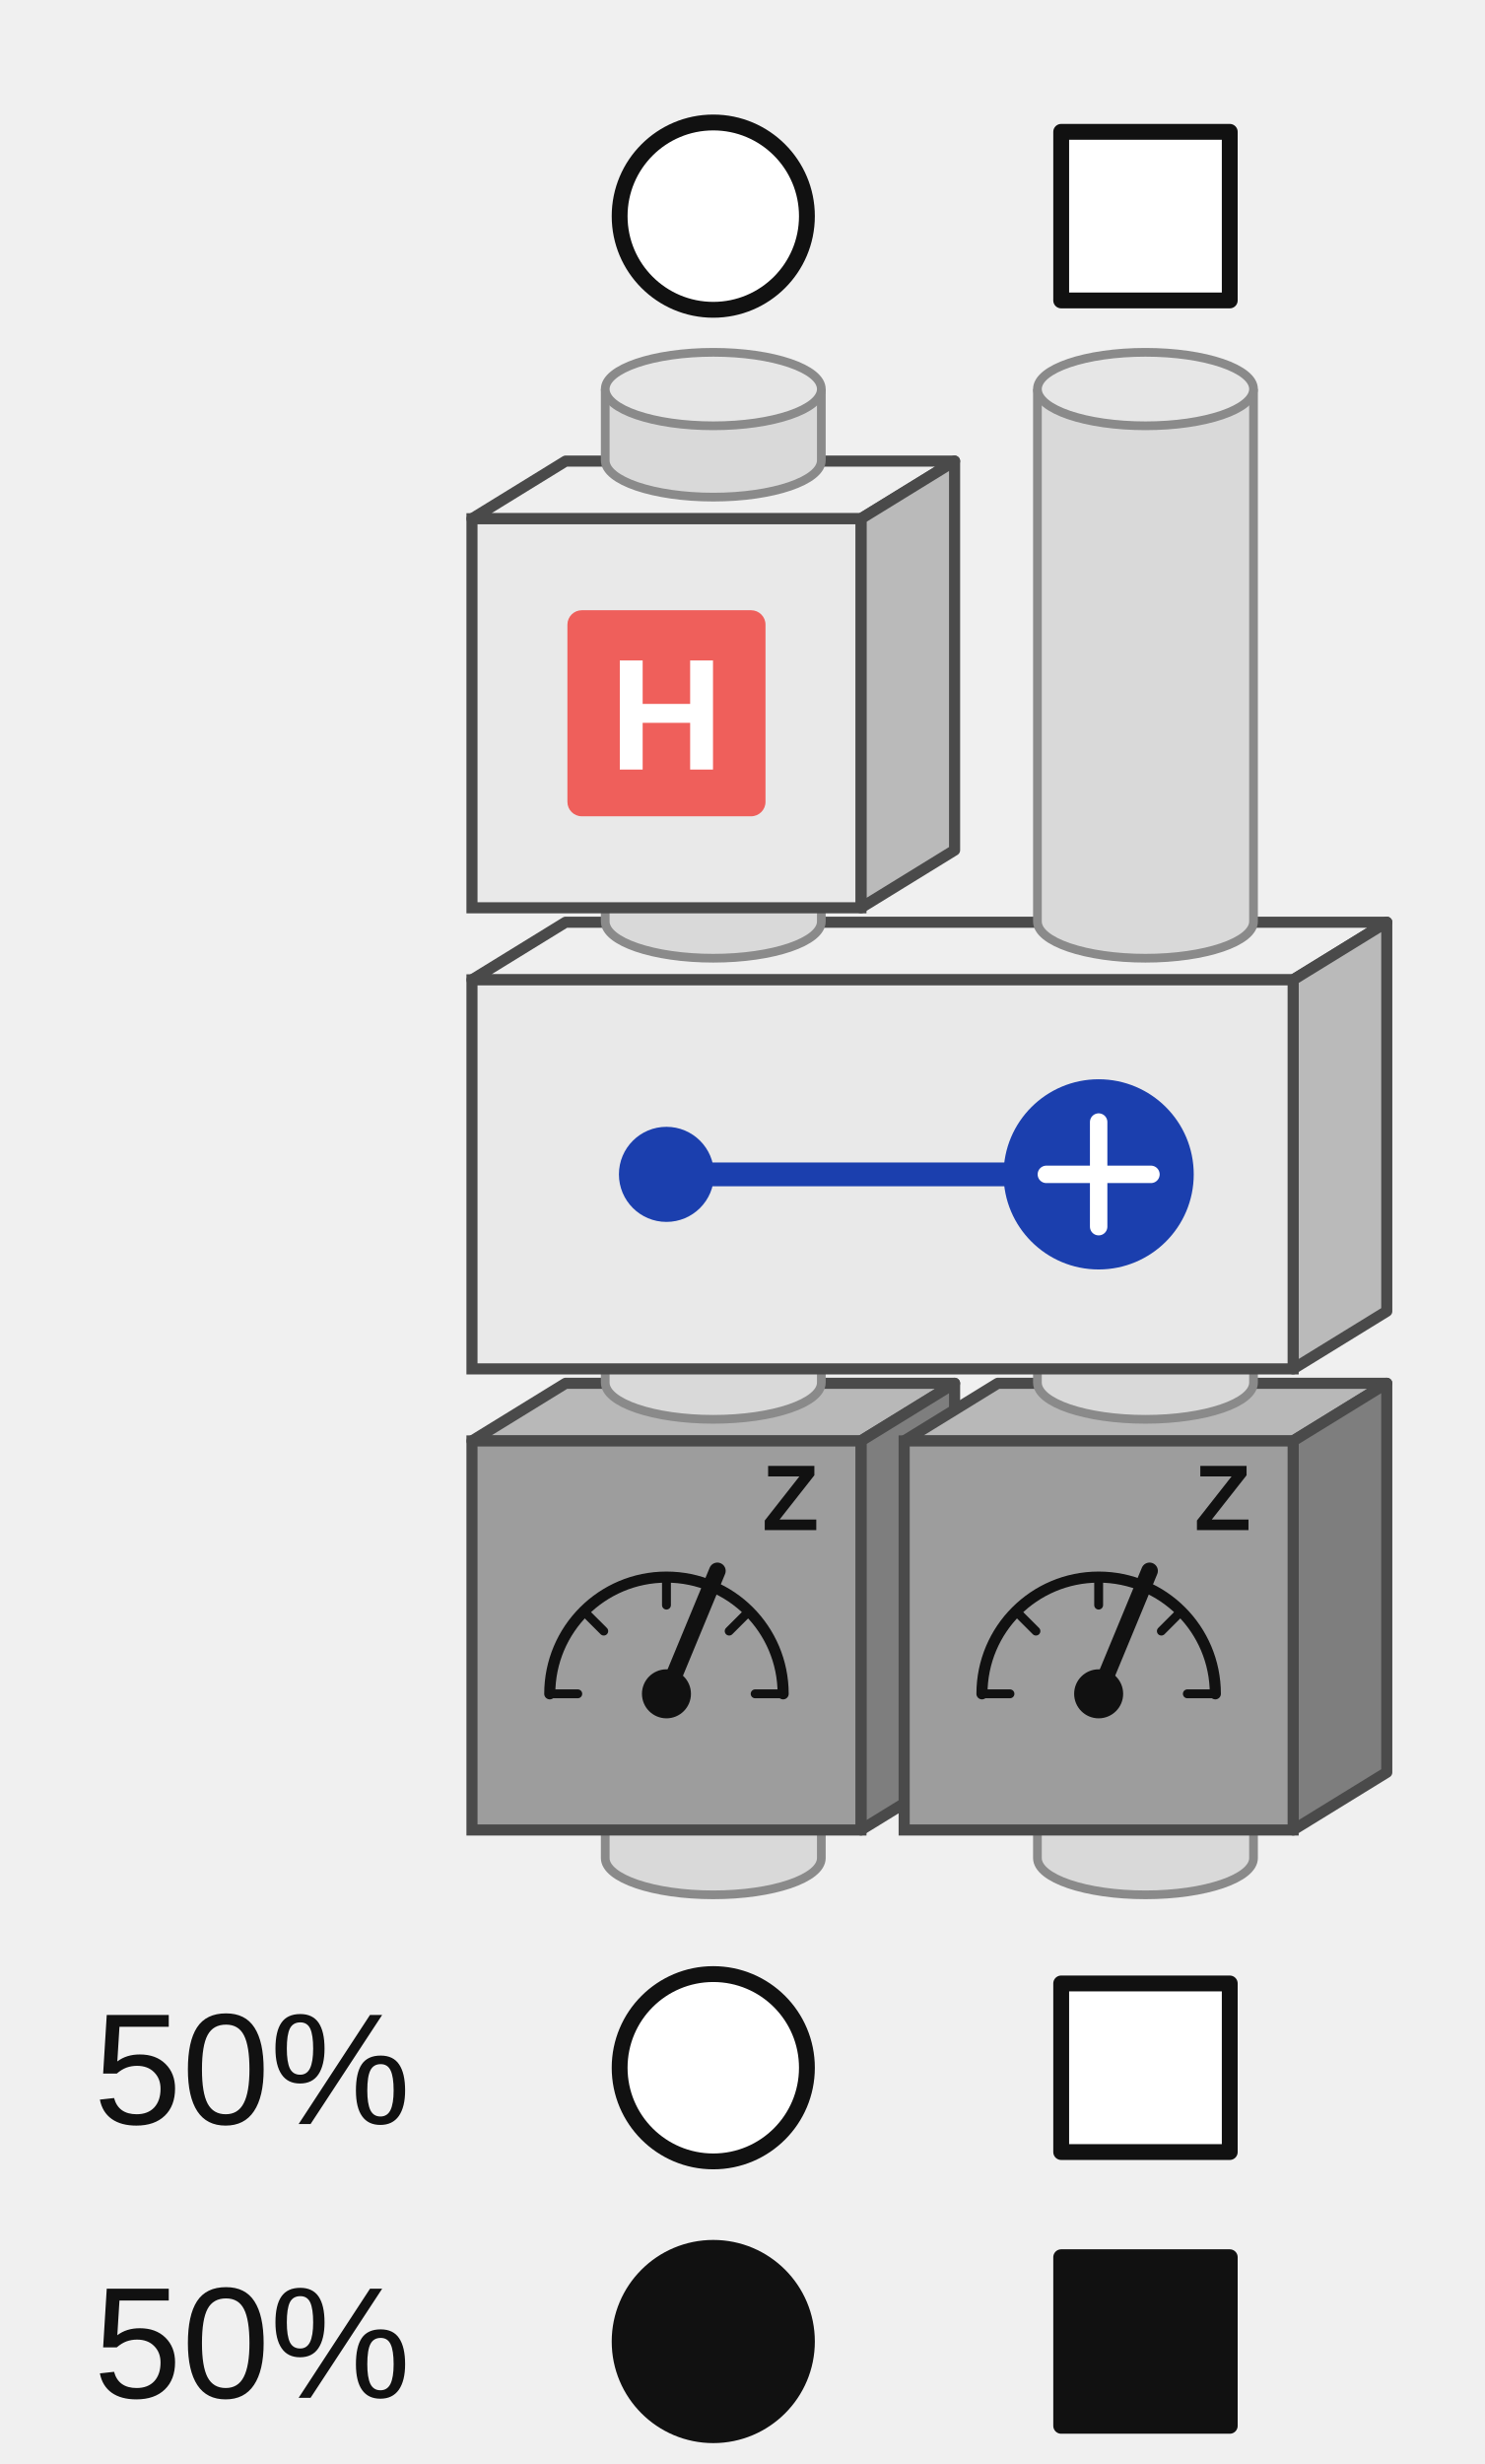
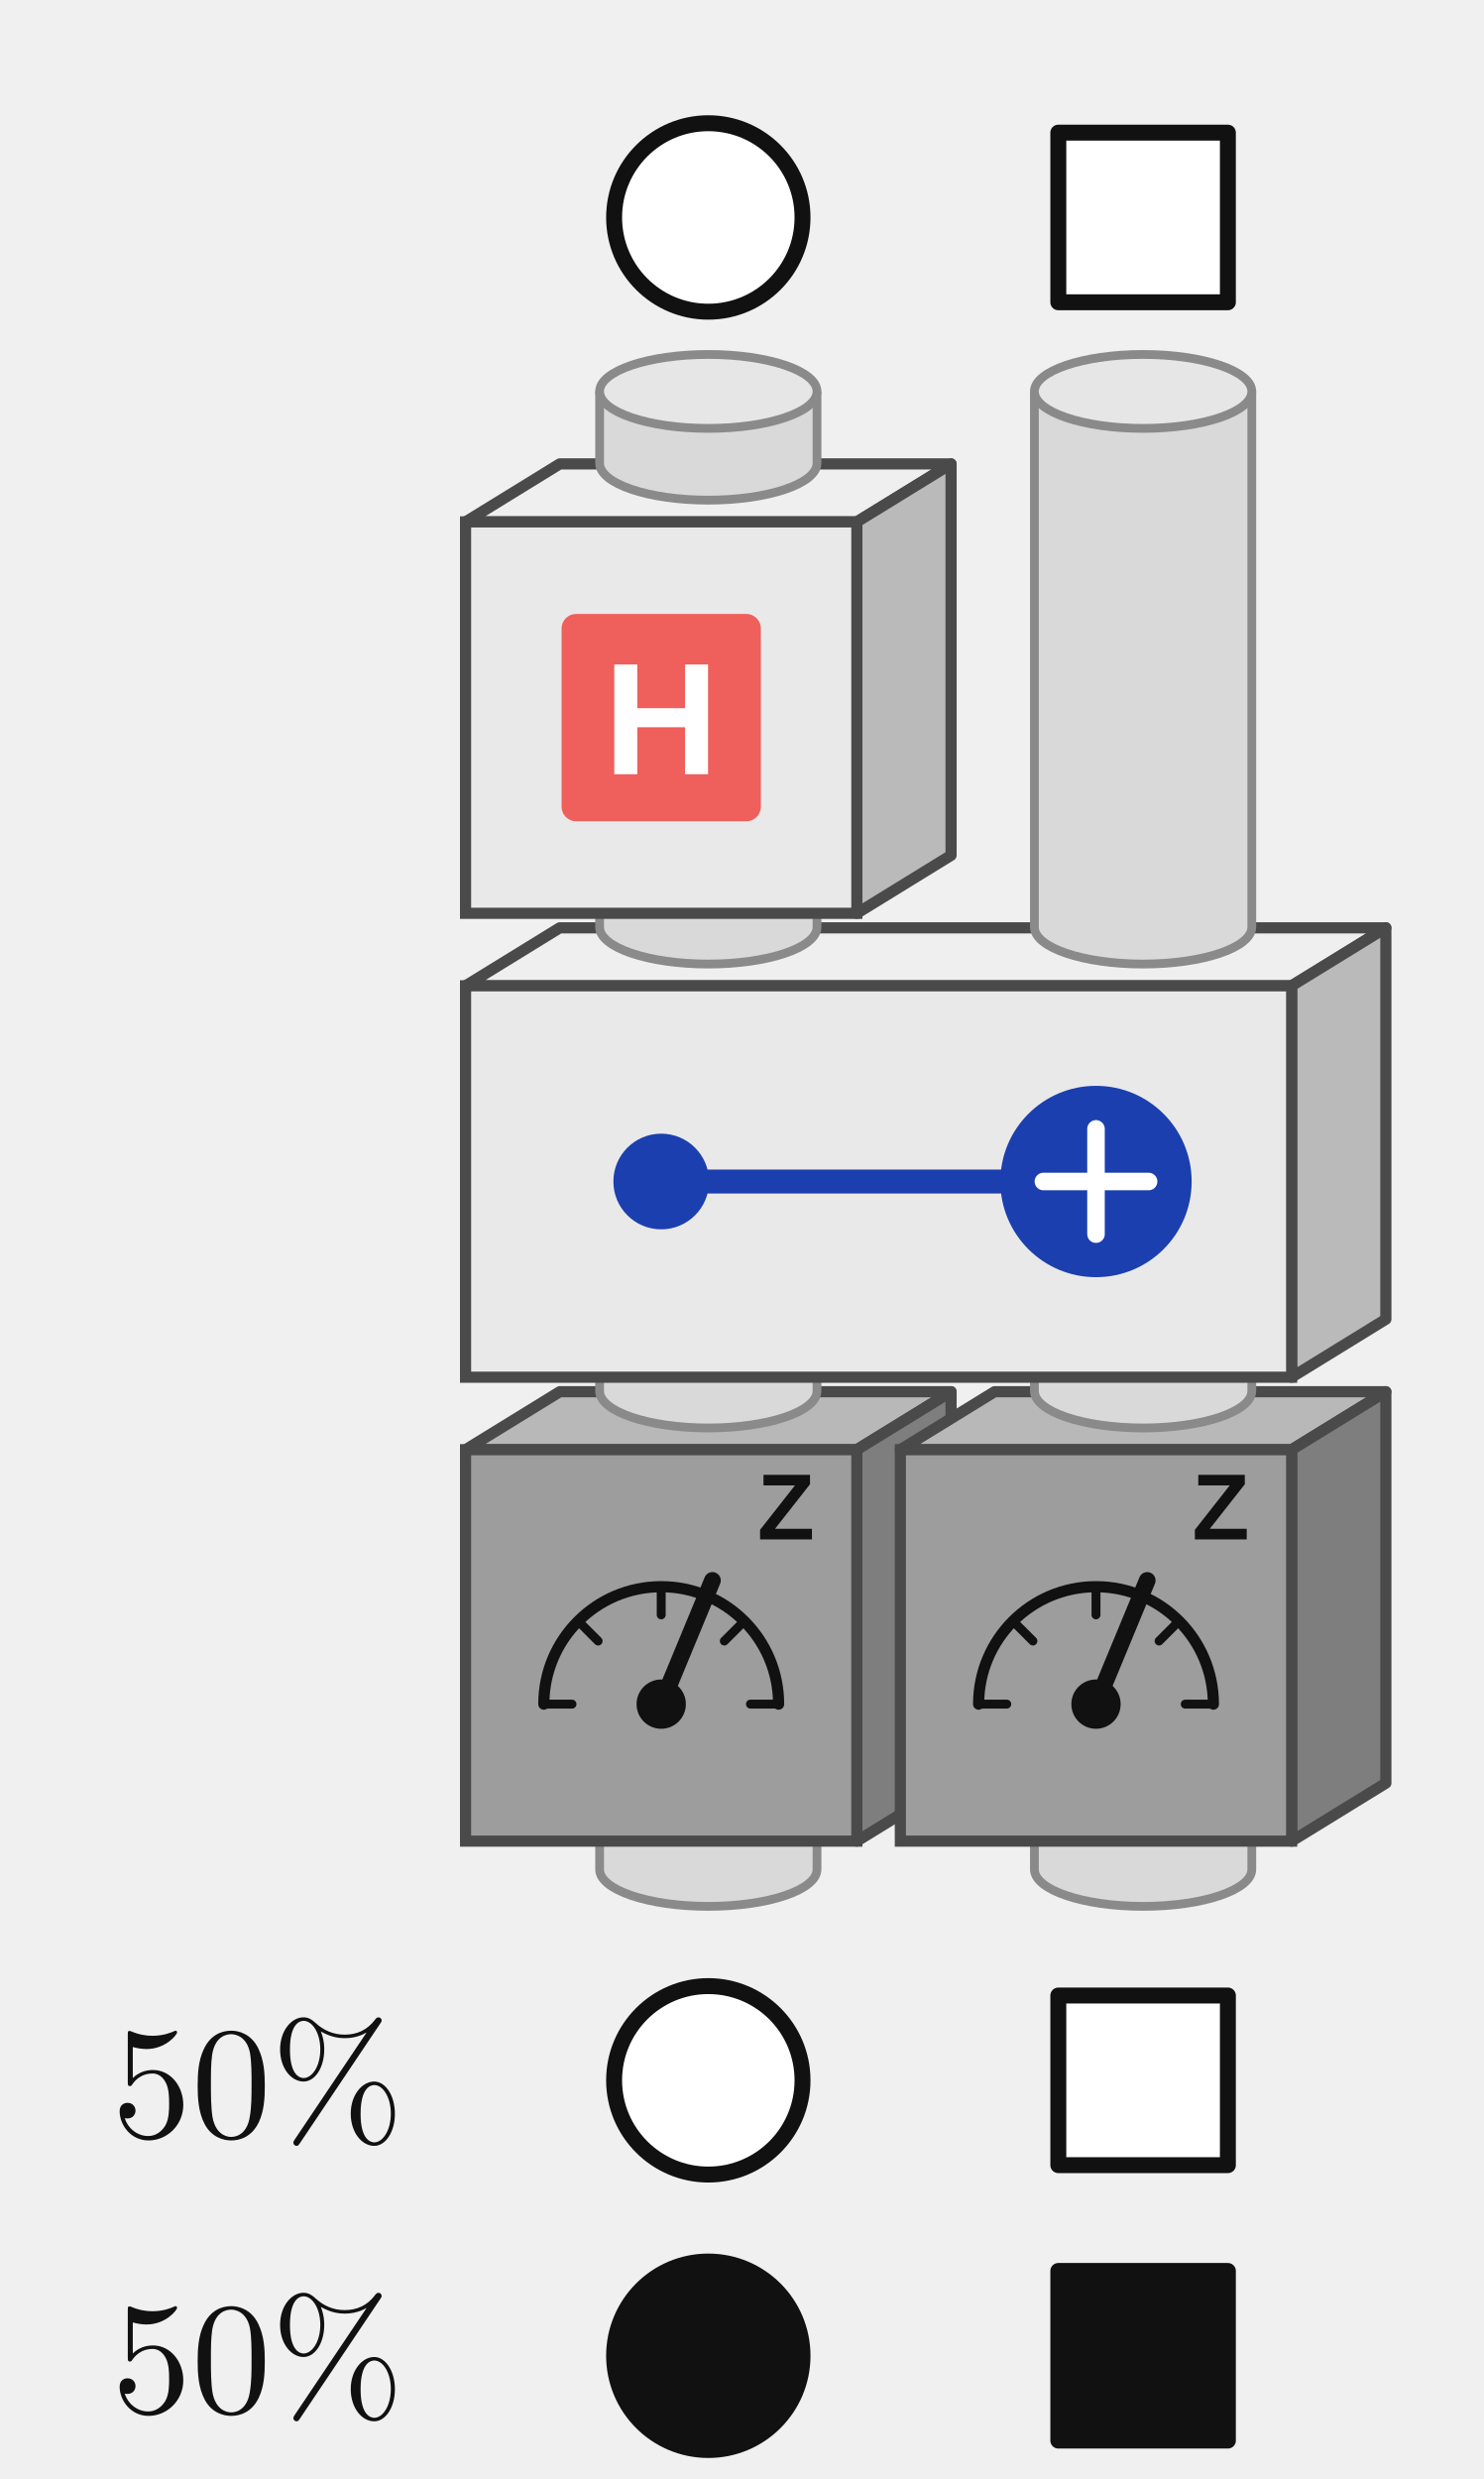
- <svg xmlns="http://www.w3.org/2000/svg" viewBox="-99.022 -17 206.022 342" width="206.022" height="342" shape-rendering="geometricPrecision">
+ <svg xmlns="http://www.w3.org/2000/svg" viewBox="-97.746 -17 204.746 342" width="204.746" height="342" shape-rendering="geometricPrecision">
  <g>
    <g data-key="pipe:1:measure@1-1#0">
      <path d="M-15 233L-15 240.9A15 5.1 0 0 0 15 240.9L15 233" fill="#d9d9d9" stroke="#8a8a8a" stroke-width="1.21" />
    </g>
    <g data-key="pipe:2:measure@2-2#0">
      <path d="M45 233L45 240.9A15 5.1 0 0 0 75 240.9L75 233" fill="#d9d9d9" stroke="#8a8a8a" stroke-width="1.21" />
    </g>
    <g data-key="measure@1-1#0">
      <path d="M-33.5 183L-20.5 175L33.5 175L20.5 183Z" fill="#b8b8b8" stroke="#4a4a4a" stroke-width="1.54" stroke-linejoin="round" />
      <path d="M20.5 183L33.5 175L33.5 229L20.5 237Z" fill="#7e7e7e" stroke="#4a4a4a" stroke-width="1.54" stroke-linejoin="round" />
      <rect x="-33.5" y="183" width="54" height="54" fill="#9d9d9d" stroke="#4a4a4a" stroke-width="1.54" />
      <path d="M-22.7 218.1A16.2 16.2 0 0 1 9.7 218.1" fill="none" stroke="#111111" stroke-width="1.54" stroke-linecap="round" />
      <line x1="-18.812" y1="218.1" x2="-22.7" y2="218.1" stroke="#111111" stroke-width="1.232" stroke-linecap="round" />
      <line x1="-15.206" y1="209.394" x2="-17.955" y2="206.645" stroke="#111111" stroke-width="1.232" stroke-linecap="round" />
      <line x1="-6.5" y1="205.788" x2="-6.5" y2="201.9" stroke="#111111" stroke-width="1.232" stroke-linecap="round" />
      <line x1="2.206" y1="209.394" x2="4.955" y2="206.645" stroke="#111111" stroke-width="1.232" stroke-linecap="round" />
      <line x1="5.812" y1="218.1" x2="9.7" y2="218.1" stroke="#111111" stroke-width="1.232" stroke-linecap="round" />
      <line x1="-6.5" y1="218.1" x2="0.567" y2="201.038" stroke="#111111" stroke-width="2.31" stroke-linecap="round" />
      <circle cx="-6.5" cy="218.1" r="3.402" fill="#111111" />
      <text x="14.668" y="195.377" text-anchor="end" font-family="ui-sans-serif, system-ui, -apple-system, 'Helvetica Neue', Arial, sans-serif" font-size="12.96" font-weight="700" fill="#111111">Z</text>
    </g>
    <g data-key="measure@2-2#0">
      <path d="M26.5 183L39.5 175L93.5 175L80.5 183Z" fill="#b8b8b8" stroke="#4a4a4a" stroke-width="1.54" stroke-linejoin="round" />
      <path d="M80.5 183L93.5 175L93.5 229L80.5 237Z" fill="#7e7e7e" stroke="#4a4a4a" stroke-width="1.54" stroke-linejoin="round" />
      <rect x="26.5" y="183" width="54" height="54" fill="#9d9d9d" stroke="#4a4a4a" stroke-width="1.54" />
      <path d="M37.3 218.1A16.2 16.2 0 0 1 69.7 218.1" fill="none" stroke="#111111" stroke-width="1.54" stroke-linecap="round" />
      <line x1="41.188" y1="218.1" x2="37.3" y2="218.1" stroke="#111111" stroke-width="1.232" stroke-linecap="round" />
      <line x1="44.794" y1="209.394" x2="42.045" y2="206.645" stroke="#111111" stroke-width="1.232" stroke-linecap="round" />
      <line x1="53.5" y1="205.788" x2="53.5" y2="201.9" stroke="#111111" stroke-width="1.232" stroke-linecap="round" />
      <line x1="62.206" y1="209.394" x2="64.955" y2="206.645" stroke="#111111" stroke-width="1.232" stroke-linecap="round" />
      <line x1="65.812" y1="218.1" x2="69.7" y2="218.1" stroke="#111111" stroke-width="1.232" stroke-linecap="round" />
      <line x1="53.5" y1="218.1" x2="60.567" y2="201.038" stroke="#111111" stroke-width="2.31" stroke-linecap="round" />
      <circle cx="53.5" cy="218.1" r="3.402" fill="#111111" />
      <text x="74.668" y="195.377" text-anchor="end" font-family="ui-sans-serif, system-ui, -apple-system, 'Helvetica Neue', Arial, sans-serif" font-size="12.96" font-weight="700" fill="#111111">Z</text>
    </g>
    <g data-key="pipe:1:controlled@1-2#0">
      <path d="M-15 169L-15 174.9A15 5.1 0 0 0 15 174.9L15 169" fill="#d9d9d9" stroke="#8a8a8a" stroke-width="1.21" />
    </g>
    <g data-key="pipe:2:controlled@1-2#0">
      <path d="M45 169L45 174.9A15 5.1 0 0 0 75 174.9L75 169" fill="#d9d9d9" stroke="#8a8a8a" stroke-width="1.21" />
    </g>
    <g data-key="controlled@1-2#0">
      <path d="M-33.5 119L-20.5 111L93.5 111L80.5 119Z" fill="#efefef" stroke="#4a4a4a" stroke-width="1.54" stroke-linejoin="round" />
      <path d="M80.5 119L93.5 111L93.5 165L80.5 173Z" fill="#bababa" stroke="#4a4a4a" stroke-width="1.54" stroke-linejoin="round" />
      <rect x="-33.5" y="119" width="114" height="54" fill="#e9e9e9" stroke="#4a4a4a" stroke-width="1.54" />
    </g>
    <g data-key="pipe:1:single:H@1-1#0">
      <path d="M-15 105L-15 110.9A15 5.1 0 0 0 15 110.9L15 105" fill="#d9d9d9" stroke="#8a8a8a" stroke-width="1.21" />
    </g>
    <g data-key="single:H@1-1#0">
      <path d="M-33.5 55L-20.5 47L33.5 47L20.5 55Z" fill="#efefef" stroke="#4a4a4a" stroke-width="1.54" stroke-linejoin="round" />
      <path d="M20.5 55L33.5 47L33.5 101L20.5 109Z" fill="#bababa" stroke="#4a4a4a" stroke-width="1.54" stroke-linejoin="round" />
      <rect x="-33.5" y="55" width="54" height="54" fill="#e9e9e9" stroke="#4a4a4a" stroke-width="1.54" />
      <rect x="-20.25" y="67.7" width="27.5" height="28.6" rx="2" fill="#ef5f5b" />
      <text x="-6.5" y="89.81" text-anchor="middle" font-family="ui-sans-serif, system-ui, -apple-system, 'Helvetica Neue', Arial, sans-serif" font-size="22" font-weight="700" fill="#ffffff">H</text>
    </g>
    <g data-key="pipe:1:n0">
      <path d="M-15 37L-15 46.9A15 5.1 0 0 0 15 46.9L15 37" fill="#d9d9d9" stroke="#8a8a8a" stroke-width="1.21" />
      <ellipse cx="0" cy="37" rx="15" ry="5.1" fill="#e6e6e6" stroke="#8a8a8a" stroke-width="1.21" />
    </g>
    <g data-key="pipe:2:n0">
      <path d="M45 37L45 110.9A15 5.1 0 0 0 75 110.9L75 37" fill="#d9d9d9" stroke="#8a8a8a" stroke-width="1.21" />
      <ellipse cx="60" cy="37" rx="15" ry="5.1" fill="#e6e6e6" stroke="#8a8a8a" stroke-width="1.21" />
    </g>
    <g data-key="controlled@1-2#0">
      <line x1="-6.5" y1="146" x2="53.5" y2="146" stroke="#1b3fae" stroke-width="3.3" stroke-linecap="round" />
    </g>
    <g data-key="controlled@1-2#0">
      <circle cx="-6.5" cy="146" r="6.6" fill="#1b3fae" />
    </g>
    <g data-key="controlled@1-2#0">
      <circle cx="53.5" cy="146" r="13.2" fill="#1b3fae" />
      <line x1="46.24" y1="146" x2="60.76" y2="146" stroke="#ffffff" stroke-width="2.42" stroke-linecap="round" />
      <line x1="53.5" y1="138.74" x2="53.5" y2="153.26" stroke="#ffffff" stroke-width="2.42" stroke-linecap="round" />
    </g>
    <g data-key="state:in">
      <g transform="translate(0 13)">
        <path d="M-13 0A13 13 0 1 0 13 0A13 13 0 1 0 -13 0Z" fill="#ffffff" stroke="#111111" stroke-width="2.2" stroke-linejoin="round" />
      </g>
    </g>
    <g data-key="state:in">
      <g transform="translate(60 13)">
        <path d="M-11.7 -11.7L11.7 -11.7L11.7 11.7L-11.7 11.7Z" fill="#ffffff" stroke="#111111" stroke-width="2.2" stroke-linejoin="round" />
      </g>
    </g>
    <g data-key="state:out">
      <g transform="translate(0 270)">
        <path d="M-13 0A13 13 0 1 0 13 0A13 13 0 1 0 -13 0Z" fill="#ffffff" stroke="#111111" stroke-width="2.2" stroke-linejoin="round" />
      </g>
    </g>
    <g data-key="state:out">
      <g transform="translate(60 270)">
        <path d="M-11.7 -11.7L11.7 -11.7L11.7 11.7L-11.7 11.7Z" fill="#ffffff" stroke="#111111" stroke-width="2.2" stroke-linejoin="round" />
      </g>
    </g>
    <g data-key="state:out">
      <g transform="translate(0 308)">
        <path d="M-13 0A13 13 0 1 0 13 0A13 13 0 1 0 -13 0Z" fill="#111111" stroke="#111111" stroke-width="2.2" stroke-linejoin="round" />
      </g>
    </g>
    <g data-key="state:out">
      <g transform="translate(60 308)">
        <path d="M-11.7 -11.7L11.7 -11.7L11.7 11.7L-11.7 11.7Z" fill="#111111" stroke="#111111" stroke-width="2.2" stroke-linejoin="round" />
      </g>
    </g>
-     <text x="-42" y="277.81" text-anchor="end" font-family="ui-sans-serif, system-ui, -apple-system, 'Helvetica Neue', Arial, sans-serif" font-size="22" font-weight="400" fill="#111111">50%</text>
-     <text x="-42" y="315.81" text-anchor="end" font-family="ui-sans-serif, system-ui, -apple-system, 'Helvetica Neue', Arial, sans-serif" font-size="22" font-weight="400" fill="#111111">50%</text>
+     <text x="-42" y="277.81" text-anchor="end" font-family="'Latin Modern Roman', 'CMU Serif', 'Computer Modern', 'Latin Modern Roman 10', 'Times New Roman', Times, serif" font-size="22" font-weight="400" fill="#111111">50%</text>
+     <text x="-42" y="315.81" text-anchor="end" font-family="'Latin Modern Roman', 'CMU Serif', 'Computer Modern', 'Latin Modern Roman 10', 'Times New Roman', Times, serif" font-size="22" font-weight="400" fill="#111111">50%</text>
  </g>
</svg>
